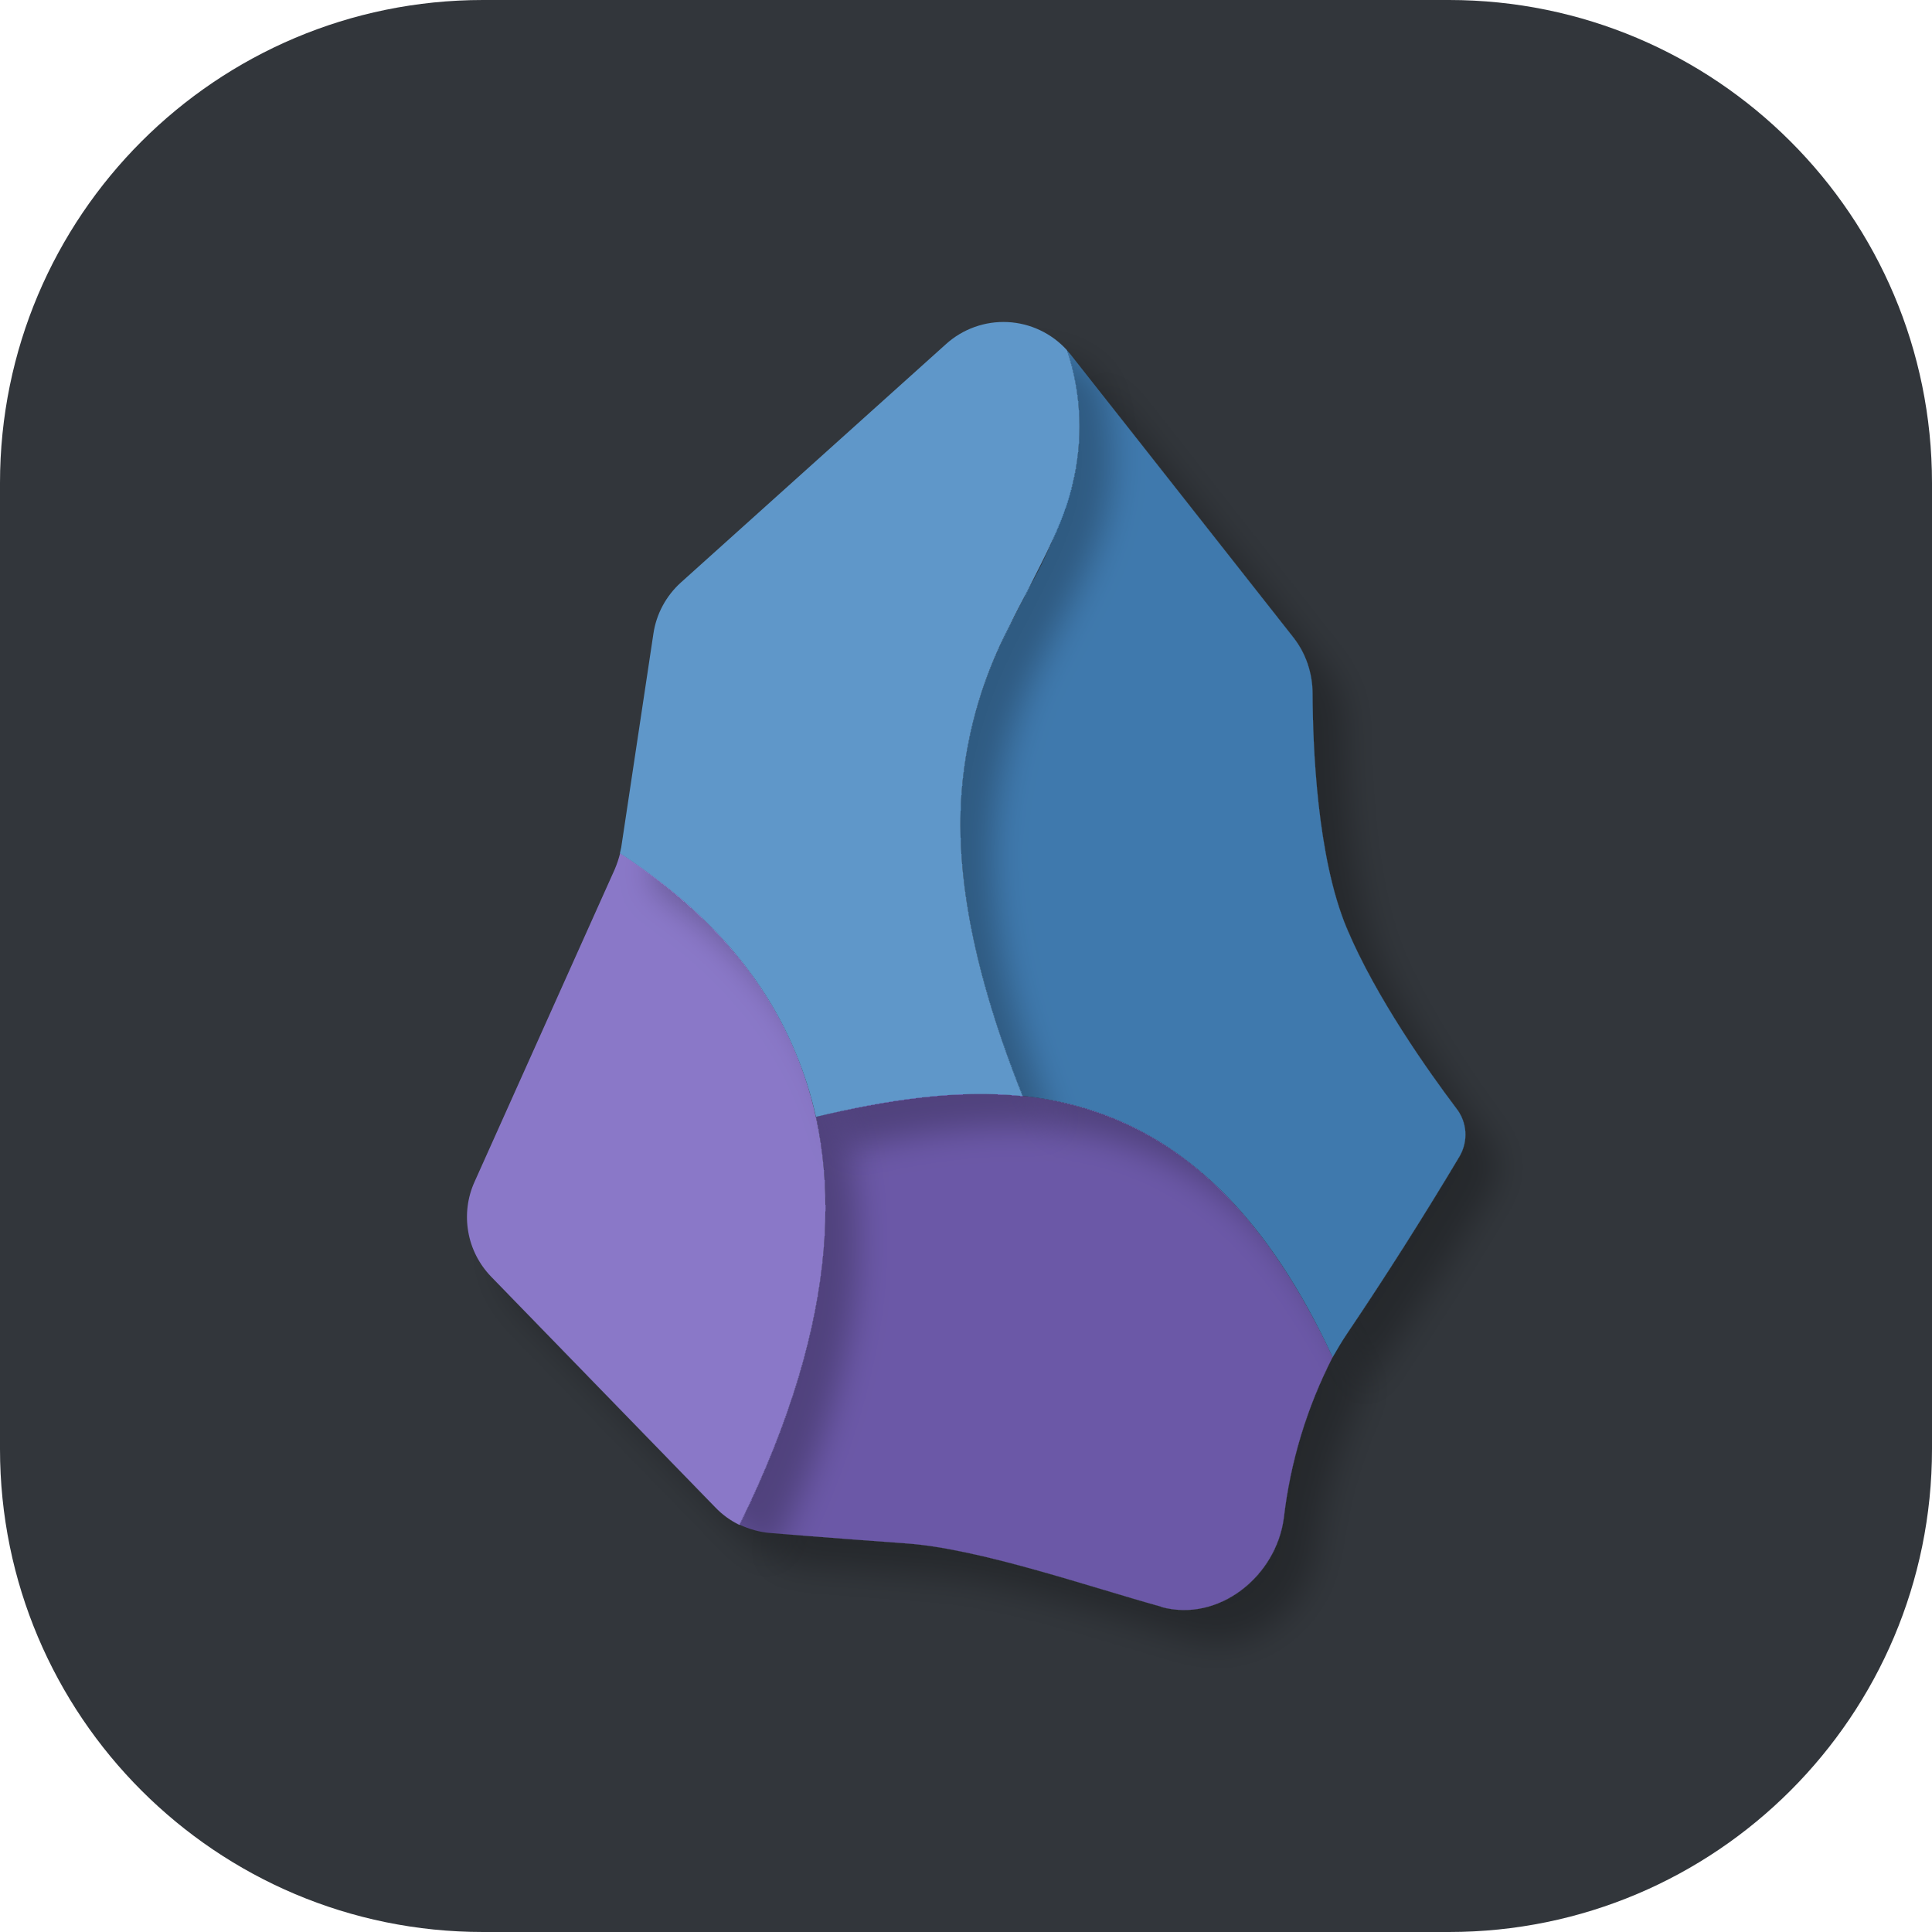
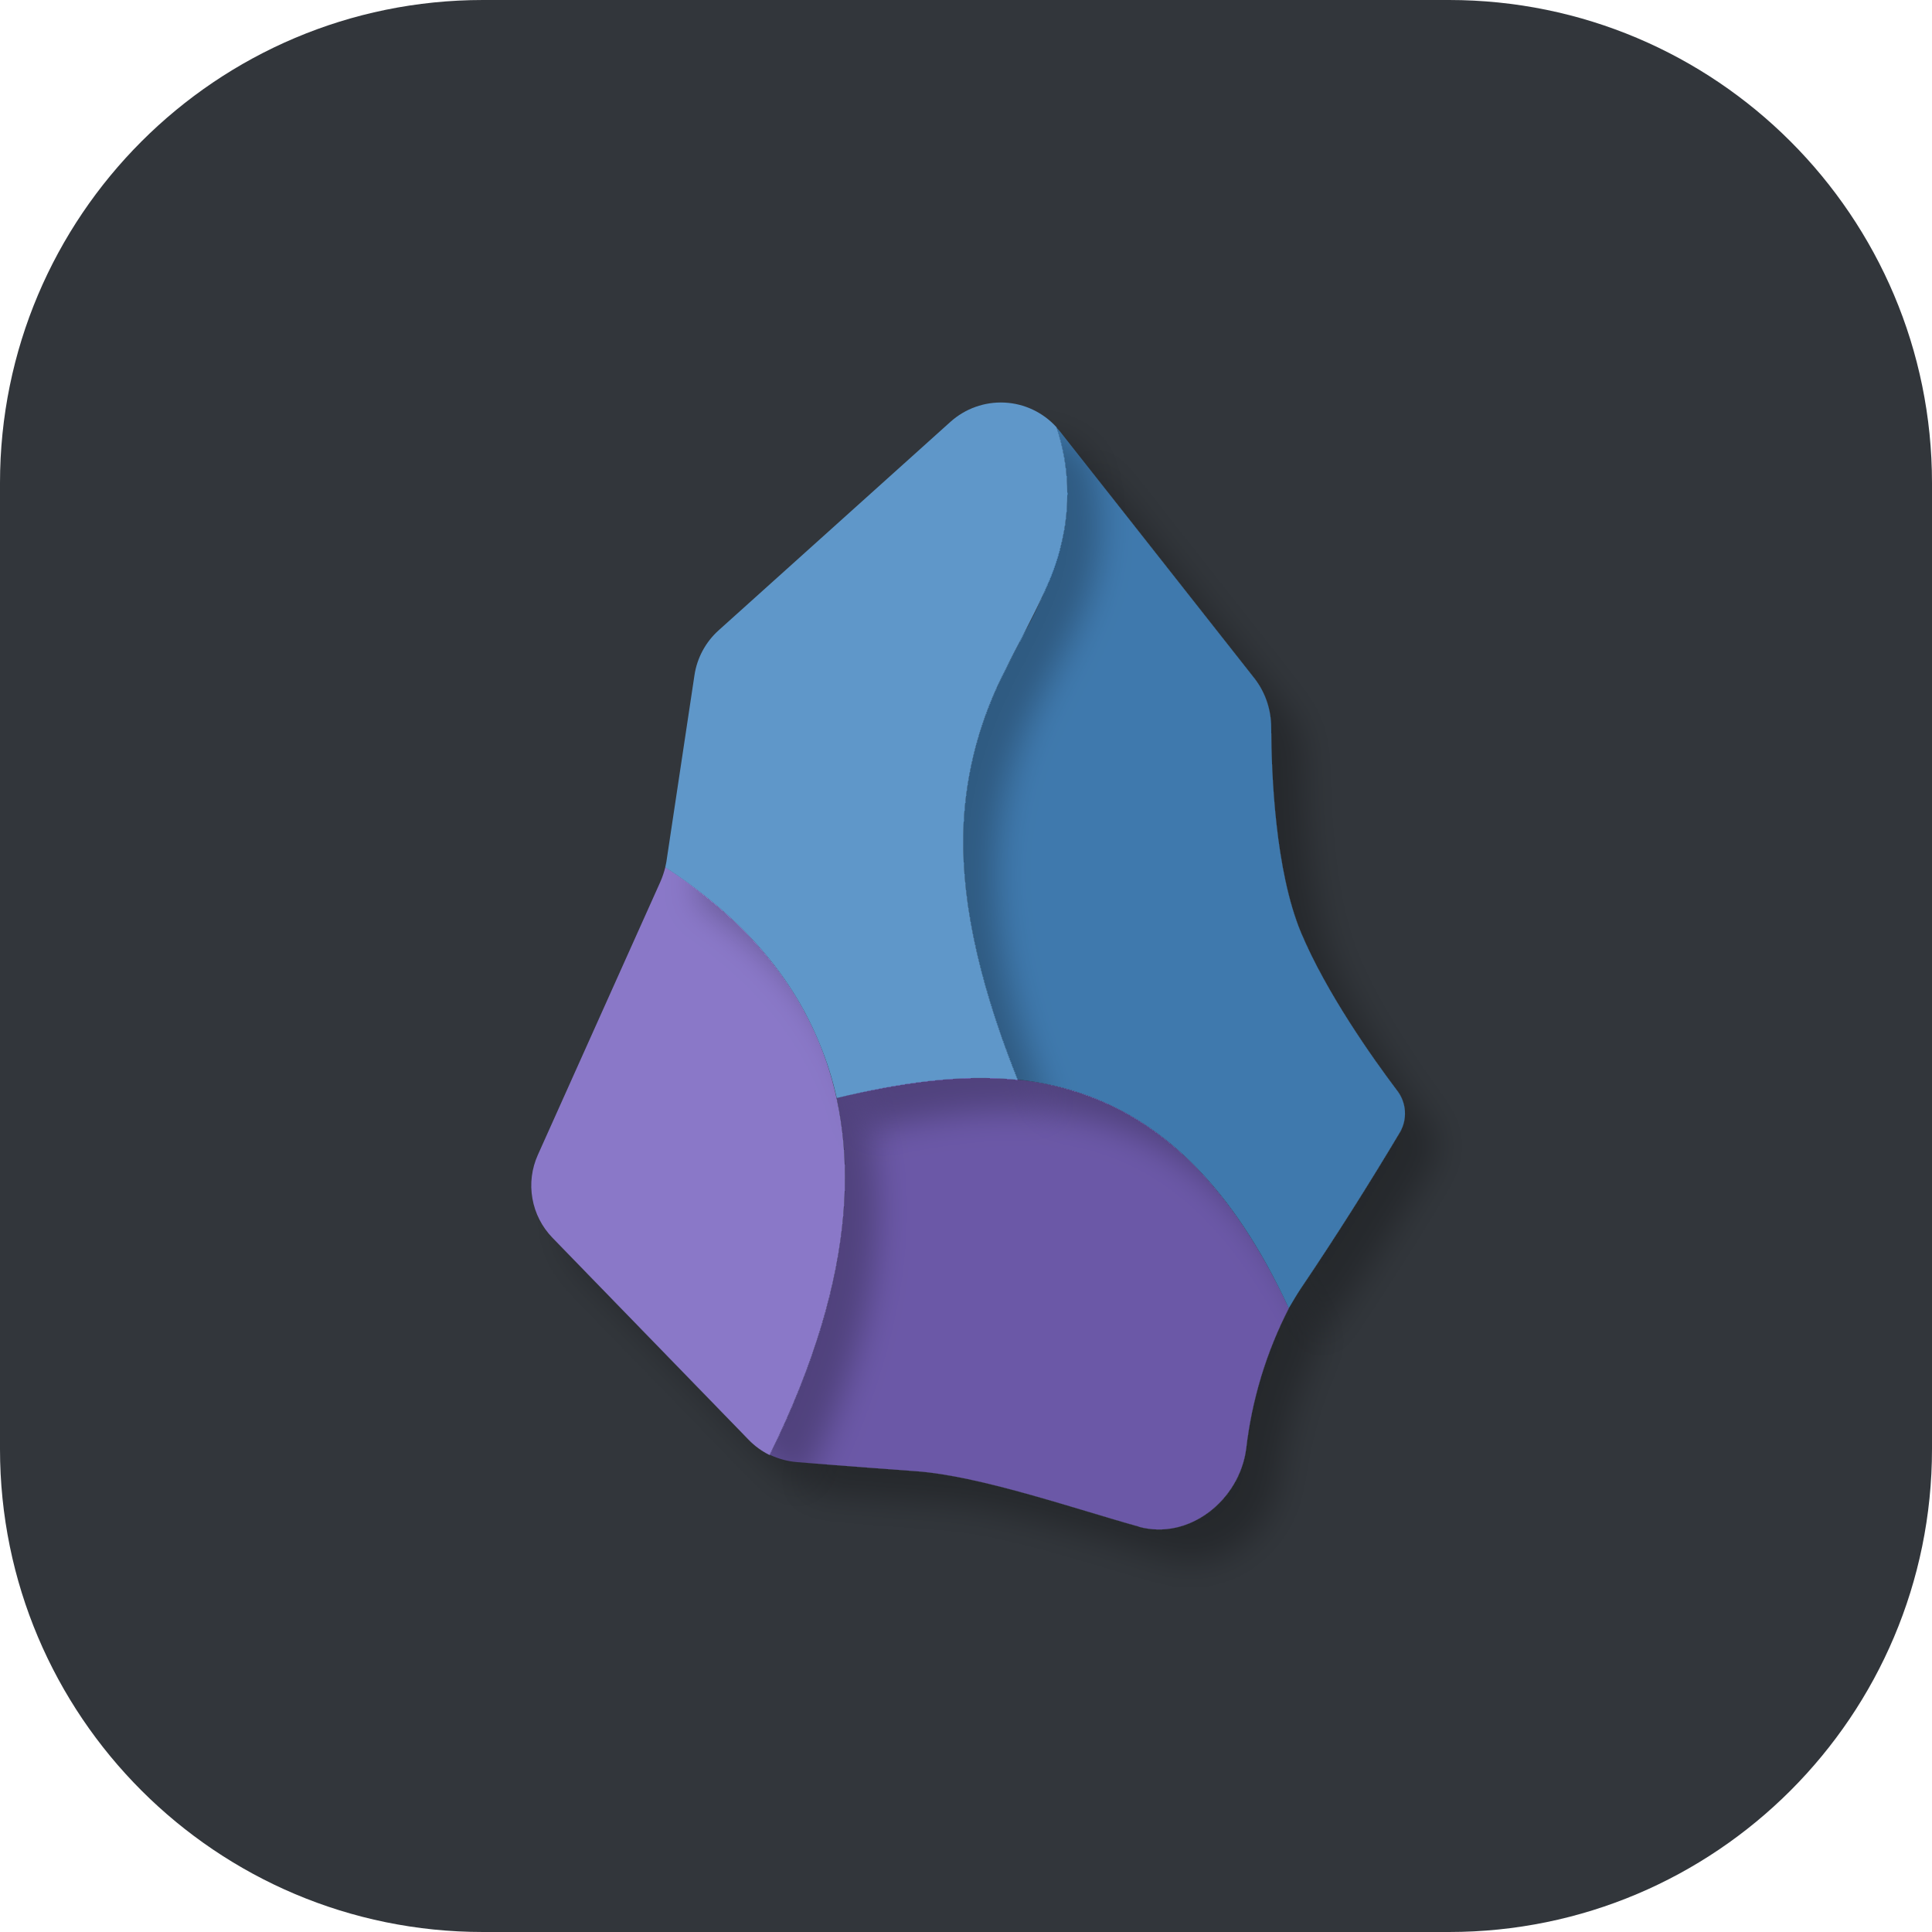
<svg xmlns="http://www.w3.org/2000/svg" width="24" height="24" viewBox="0 0 24 24" fill="none">
  <rect width="24" height="24" rx="6" fill="#32363B" />
-   <g filter="url(#filter0_d_101_845)">
-     <path d="M14.426 19.962C15.135 20.156 15.851 19.587 15.948 18.856C16.029 18.16 16.234 17.483 16.554 16.859C15.754 15.14 14.789 14.247 13.729 13.85C12.604 13.431 11.379 13.569 10.136 13.872C10.414 15.134 10.248 16.787 9.186 18.94C9.311 18.997 9.439 19.034 9.576 19.044C9.576 19.044 10.339 19.106 11.251 19.172C12.157 19.234 13.514 19.706 14.426 19.959V19.962Z" fill="#6B58A7" />
+   <g filter="url(#filter0_d_279_796)">
+     <path d="M14.148 18.966C14.769 19.136 15.395 18.638 15.48 17.999C15.55 17.389 15.73 16.797 16.01 16.251C15.31 14.748 14.465 13.965 13.538 13.618C12.554 13.252 11.482 13.372 10.394 13.637C10.637 14.742 10.492 16.188 9.562 18.072C9.672 18.122 9.784 18.154 9.904 18.163C9.904 18.163 10.572 18.217 11.37 18.275C12.163 18.329 13.35 18.742 14.148 18.964V18.966Z" fill="#6B58A7" />
  </g>
-   <g filter="url(#filter1_d_101_845)">
-     <path d="M9.186 18.94C10.479 16.315 10.442 14.434 9.892 13.097C9.386 11.859 8.445 11.081 7.704 10.597C7.686 10.669 7.664 10.734 7.636 10.8L5.895 14.681C5.807 14.875 5.78 15.092 5.817 15.302C5.853 15.512 5.953 15.706 6.101 15.859L8.886 18.725C8.972 18.815 9.074 18.889 9.186 18.943V18.94Z" fill="#8A78C8" />
+   <g filter="url(#filter1_d_279_796)">
+     <path d="M9.561 18.072C10.693 15.775 10.661 14.13 10.179 12.959C9.736 11.876 8.913 11.195 8.265 10.772C8.249 10.835 8.23 10.892 8.205 10.95L6.682 14.345C6.605 14.516 6.581 14.705 6.614 14.889C6.646 15.073 6.733 15.242 6.863 15.376L9.299 17.884C9.374 17.962 9.463 18.027 9.561 18.075V18.072Z" fill="#8A78C8" />
  </g>
-   <g filter="url(#filter2_d_101_845)">
-     <path d="M12.702 13.613C13.052 13.65 13.396 13.725 13.727 13.85C14.789 14.247 15.758 15.138 16.555 16.86C16.611 16.763 16.667 16.666 16.73 16.572C17.216 15.85 17.683 15.114 18.13 14.366C18.184 14.273 18.21 14.167 18.203 14.059C18.195 13.952 18.156 13.85 18.089 13.766C17.745 13.31 17.089 12.385 16.73 11.531C16.361 10.65 16.308 9.282 16.305 8.619C16.305 8.366 16.224 8.119 16.067 7.919L13.302 4.407C13.287 4.388 13.271 4.371 13.255 4.354C13.437 4.898 13.459 5.484 13.317 6.041C13.184 6.491 12.999 6.924 12.768 7.332L12.543 7.775C12.182 8.462 11.975 9.219 11.936 9.994C11.899 10.913 12.086 12.069 12.702 13.613Z" fill="#3F79AD" />
+   <g filter="url(#filter2_d_279_796)">
+     <path d="M12.639 13.41C12.945 13.443 13.246 13.509 13.536 13.618C14.465 13.966 15.313 14.745 16.01 16.251C16.059 16.167 16.109 16.082 16.163 16C16.589 15.368 16.997 14.724 17.388 14.069C17.436 13.989 17.458 13.895 17.452 13.801C17.446 13.708 17.411 13.618 17.353 13.544C17.052 13.145 16.478 12.336 16.163 11.589C15.841 10.818 15.794 9.621 15.791 9.041C15.791 8.819 15.72 8.603 15.584 8.428L13.164 5.355C13.151 5.339 13.137 5.324 13.123 5.309C13.282 5.785 13.301 6.298 13.177 6.785C13.06 7.179 12.899 7.557 12.696 7.914L12.499 8.303C12.184 8.904 12.003 9.566 11.969 10.244C11.936 11.048 12.1 12.06 12.639 13.41Z" fill="#3F79AD" />
  </g>
-   <g filter="url(#filter3_d_101_845)">
-     <path d="M12.701 13.612C12.085 12.068 11.895 10.912 11.935 9.99C11.974 9.215 12.181 8.458 12.542 7.771C12.614 7.621 12.692 7.474 12.767 7.331C12.989 6.896 13.204 6.487 13.317 6.037C13.458 5.48 13.436 4.894 13.254 4.35C13.065 4.141 12.8 4.015 12.518 4.001C12.236 3.987 11.96 4.086 11.751 4.275L8.457 7.237C8.274 7.403 8.153 7.627 8.117 7.871L7.717 10.527L7.701 10.599C8.445 11.084 9.389 11.862 9.892 13.099C9.996 13.35 10.077 13.609 10.136 13.874C11.011 13.662 11.876 13.531 12.701 13.615V13.612Z" fill="#5F97C9" />
+   <g filter="url(#filter3_d_279_796)">
+     <path d="M12.639 13.41C12.1 12.06 11.933 11.048 11.969 10.241C12.002 9.563 12.184 8.901 12.499 8.3C12.562 8.169 12.63 8.04 12.696 7.914C12.89 7.534 13.079 7.176 13.177 6.782C13.301 6.295 13.282 5.783 13.123 5.306C12.957 5.123 12.725 5.013 12.479 5.001C12.232 4.989 11.991 5.075 11.807 5.24L8.925 7.832C8.765 7.977 8.659 8.173 8.627 8.387L8.277 10.712L8.264 10.774C8.914 11.198 9.74 11.879 10.18 12.962C10.271 13.181 10.343 13.408 10.394 13.64C11.159 13.454 11.917 13.339 12.639 13.413V13.41Z" fill="#5F97C9" />
  </g>
  <defs>
-     <filter id="filter0_d_101_845" x="9.186" y="13.587" width="8.169" height="7.214" filterUnits="userSpaceOnUse" color-interpolation-filters="sRGB">
+     <filter id="filter0_d_279_796" x="9.562" y="13.388" width="7.247" height="6.412" filterUnits="userSpaceOnUse" color-interpolation-filters="sRGB">
      <feFlood flood-opacity="0" result="BackgroundImageFix" />
      <feColorMatrix in="SourceAlpha" type="matrix" values="0 0 0 0 0 0 0 0 0 0 0 0 0 0 0 0 0 0 127 0" result="hardAlpha" />
      <feOffset dx="0.4" dy="0.4" />
      <feGaussianBlur stdDeviation="0.2" />
      <feComposite in2="hardAlpha" operator="out" />
      <feColorMatrix type="matrix" values="0 0 0 0 0 0 0 0 0 0 0 0 0 0 0 0 0 0 0.25 0" />
-       <feBlend mode="normal" in2="BackgroundImageFix" result="effect1_dropShadow_101_845" />
-       <feBlend mode="normal" in="SourceGraphic" in2="effect1_dropShadow_101_845" result="shape" />
+       <feBlend mode="normal" in2="BackgroundImageFix" result="effect1_dropShadow_279_796" />
+       <feBlend mode="normal" in="SourceGraphic" in2="effect1_dropShadow_279_796" result="shape" />
    </filter>
-     <filter id="filter1_d_101_845" x="5.801" y="10.597" width="5.253" height="9.147" filterUnits="userSpaceOnUse" color-interpolation-filters="sRGB">
+     <filter id="filter1_d_279_796" x="6.6" y="10.772" width="4.696" height="8.103" filterUnits="userSpaceOnUse" color-interpolation-filters="sRGB">
      <feFlood flood-opacity="0" result="BackgroundImageFix" />
      <feColorMatrix in="SourceAlpha" type="matrix" values="0 0 0 0 0 0 0 0 0 0 0 0 0 0 0 0 0 0 127 0" result="hardAlpha" />
      <feOffset dx="0.4" dy="0.4" />
      <feGaussianBlur stdDeviation="0.2" />
      <feComposite in2="hardAlpha" operator="out" />
      <feColorMatrix type="matrix" values="0 0 0 0 0 0 0 0 0 0 0 0 0 0 0 0 0 0 0.25 0" />
-       <feBlend mode="normal" in2="BackgroundImageFix" result="effect1_dropShadow_101_845" />
-       <feBlend mode="normal" in="SourceGraphic" in2="effect1_dropShadow_101_845" result="shape" />
+       <feBlend mode="normal" in2="BackgroundImageFix" result="effect1_dropShadow_279_796" />
+       <feBlend mode="normal" in="SourceGraphic" in2="effect1_dropShadow_279_796" result="shape" />
    </filter>
-     <filter id="filter2_d_101_845" x="11.932" y="4.354" width="7.071" height="13.306" filterUnits="userSpaceOnUse" color-interpolation-filters="sRGB">
+     <filter id="filter2_d_279_796" x="11.965" y="5.309" width="6.288" height="11.743" filterUnits="userSpaceOnUse" color-interpolation-filters="sRGB">
      <feFlood flood-opacity="0" result="BackgroundImageFix" />
      <feColorMatrix in="SourceAlpha" type="matrix" values="0 0 0 0 0 0 0 0 0 0 0 0 0 0 0 0 0 0 127 0" result="hardAlpha" />
      <feOffset dx="0.4" dy="0.4" />
      <feGaussianBlur stdDeviation="0.2" />
      <feComposite in2="hardAlpha" operator="out" />
      <feColorMatrix type="matrix" values="0 0 0 0 0 0 0 0 0 0 0 0 0 0 0 0 0 0 0.25 0" />
-       <feBlend mode="normal" in2="BackgroundImageFix" result="effect1_dropShadow_101_845" />
-       <feBlend mode="normal" in="SourceGraphic" in2="effect1_dropShadow_101_845" result="shape" />
+       <feBlend mode="normal" in2="BackgroundImageFix" result="effect1_dropShadow_279_796" />
+       <feBlend mode="normal" in="SourceGraphic" in2="effect1_dropShadow_279_796" result="shape" />
    </filter>
-     <filter id="filter3_d_101_845" x="7.701" y="4" width="6.507" height="10.674" filterUnits="userSpaceOnUse" color-interpolation-filters="sRGB">
+     <filter id="filter3_d_279_796" x="8.264" y="5" width="5.794" height="9.44" filterUnits="userSpaceOnUse" color-interpolation-filters="sRGB">
      <feFlood flood-opacity="0" result="BackgroundImageFix" />
      <feColorMatrix in="SourceAlpha" type="matrix" values="0 0 0 0 0 0 0 0 0 0 0 0 0 0 0 0 0 0 127 0" result="hardAlpha" />
      <feOffset dx="0.4" dy="0.4" />
      <feGaussianBlur stdDeviation="0.2" />
      <feComposite in2="hardAlpha" operator="out" />
      <feColorMatrix type="matrix" values="0 0 0 0 0 0 0 0 0 0 0 0 0 0 0 0 0 0 0.25 0" />
-       <feBlend mode="normal" in2="BackgroundImageFix" result="effect1_dropShadow_101_845" />
-       <feBlend mode="normal" in="SourceGraphic" in2="effect1_dropShadow_101_845" result="shape" />
+       <feBlend mode="normal" in2="BackgroundImageFix" result="effect1_dropShadow_279_796" />
+       <feBlend mode="normal" in="SourceGraphic" in2="effect1_dropShadow_279_796" result="shape" />
    </filter>
  </defs>
</svg>
